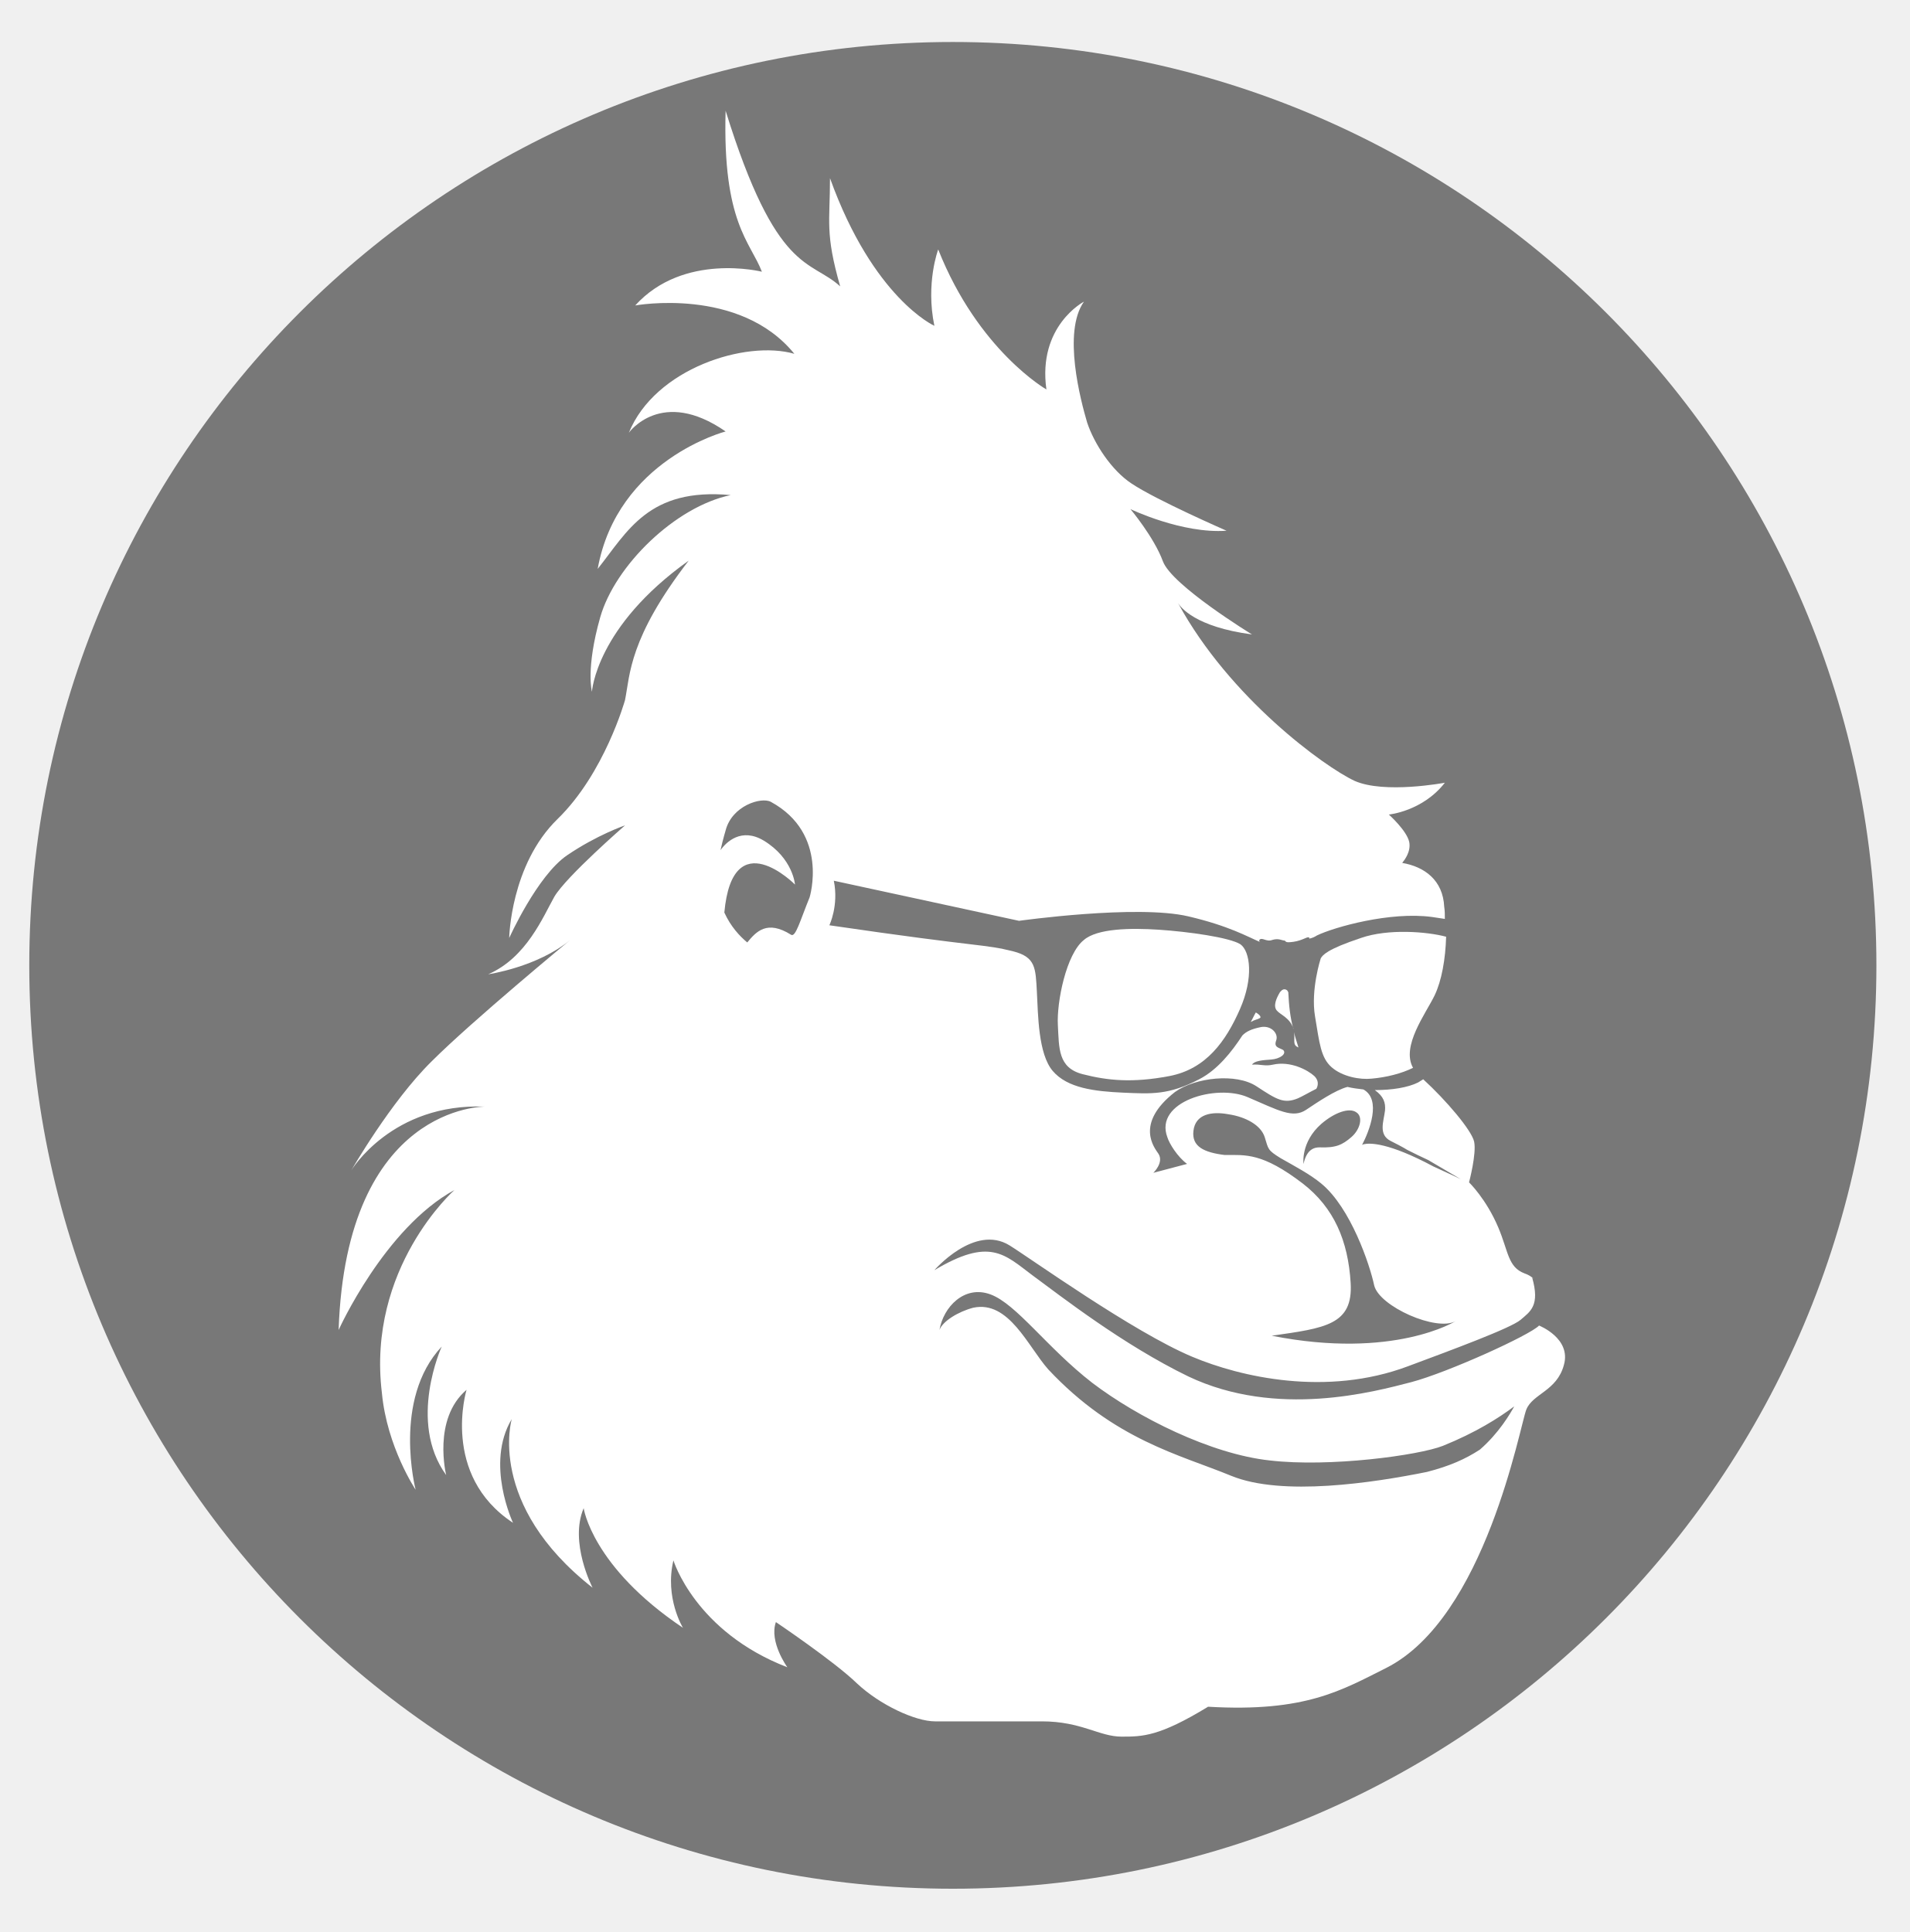
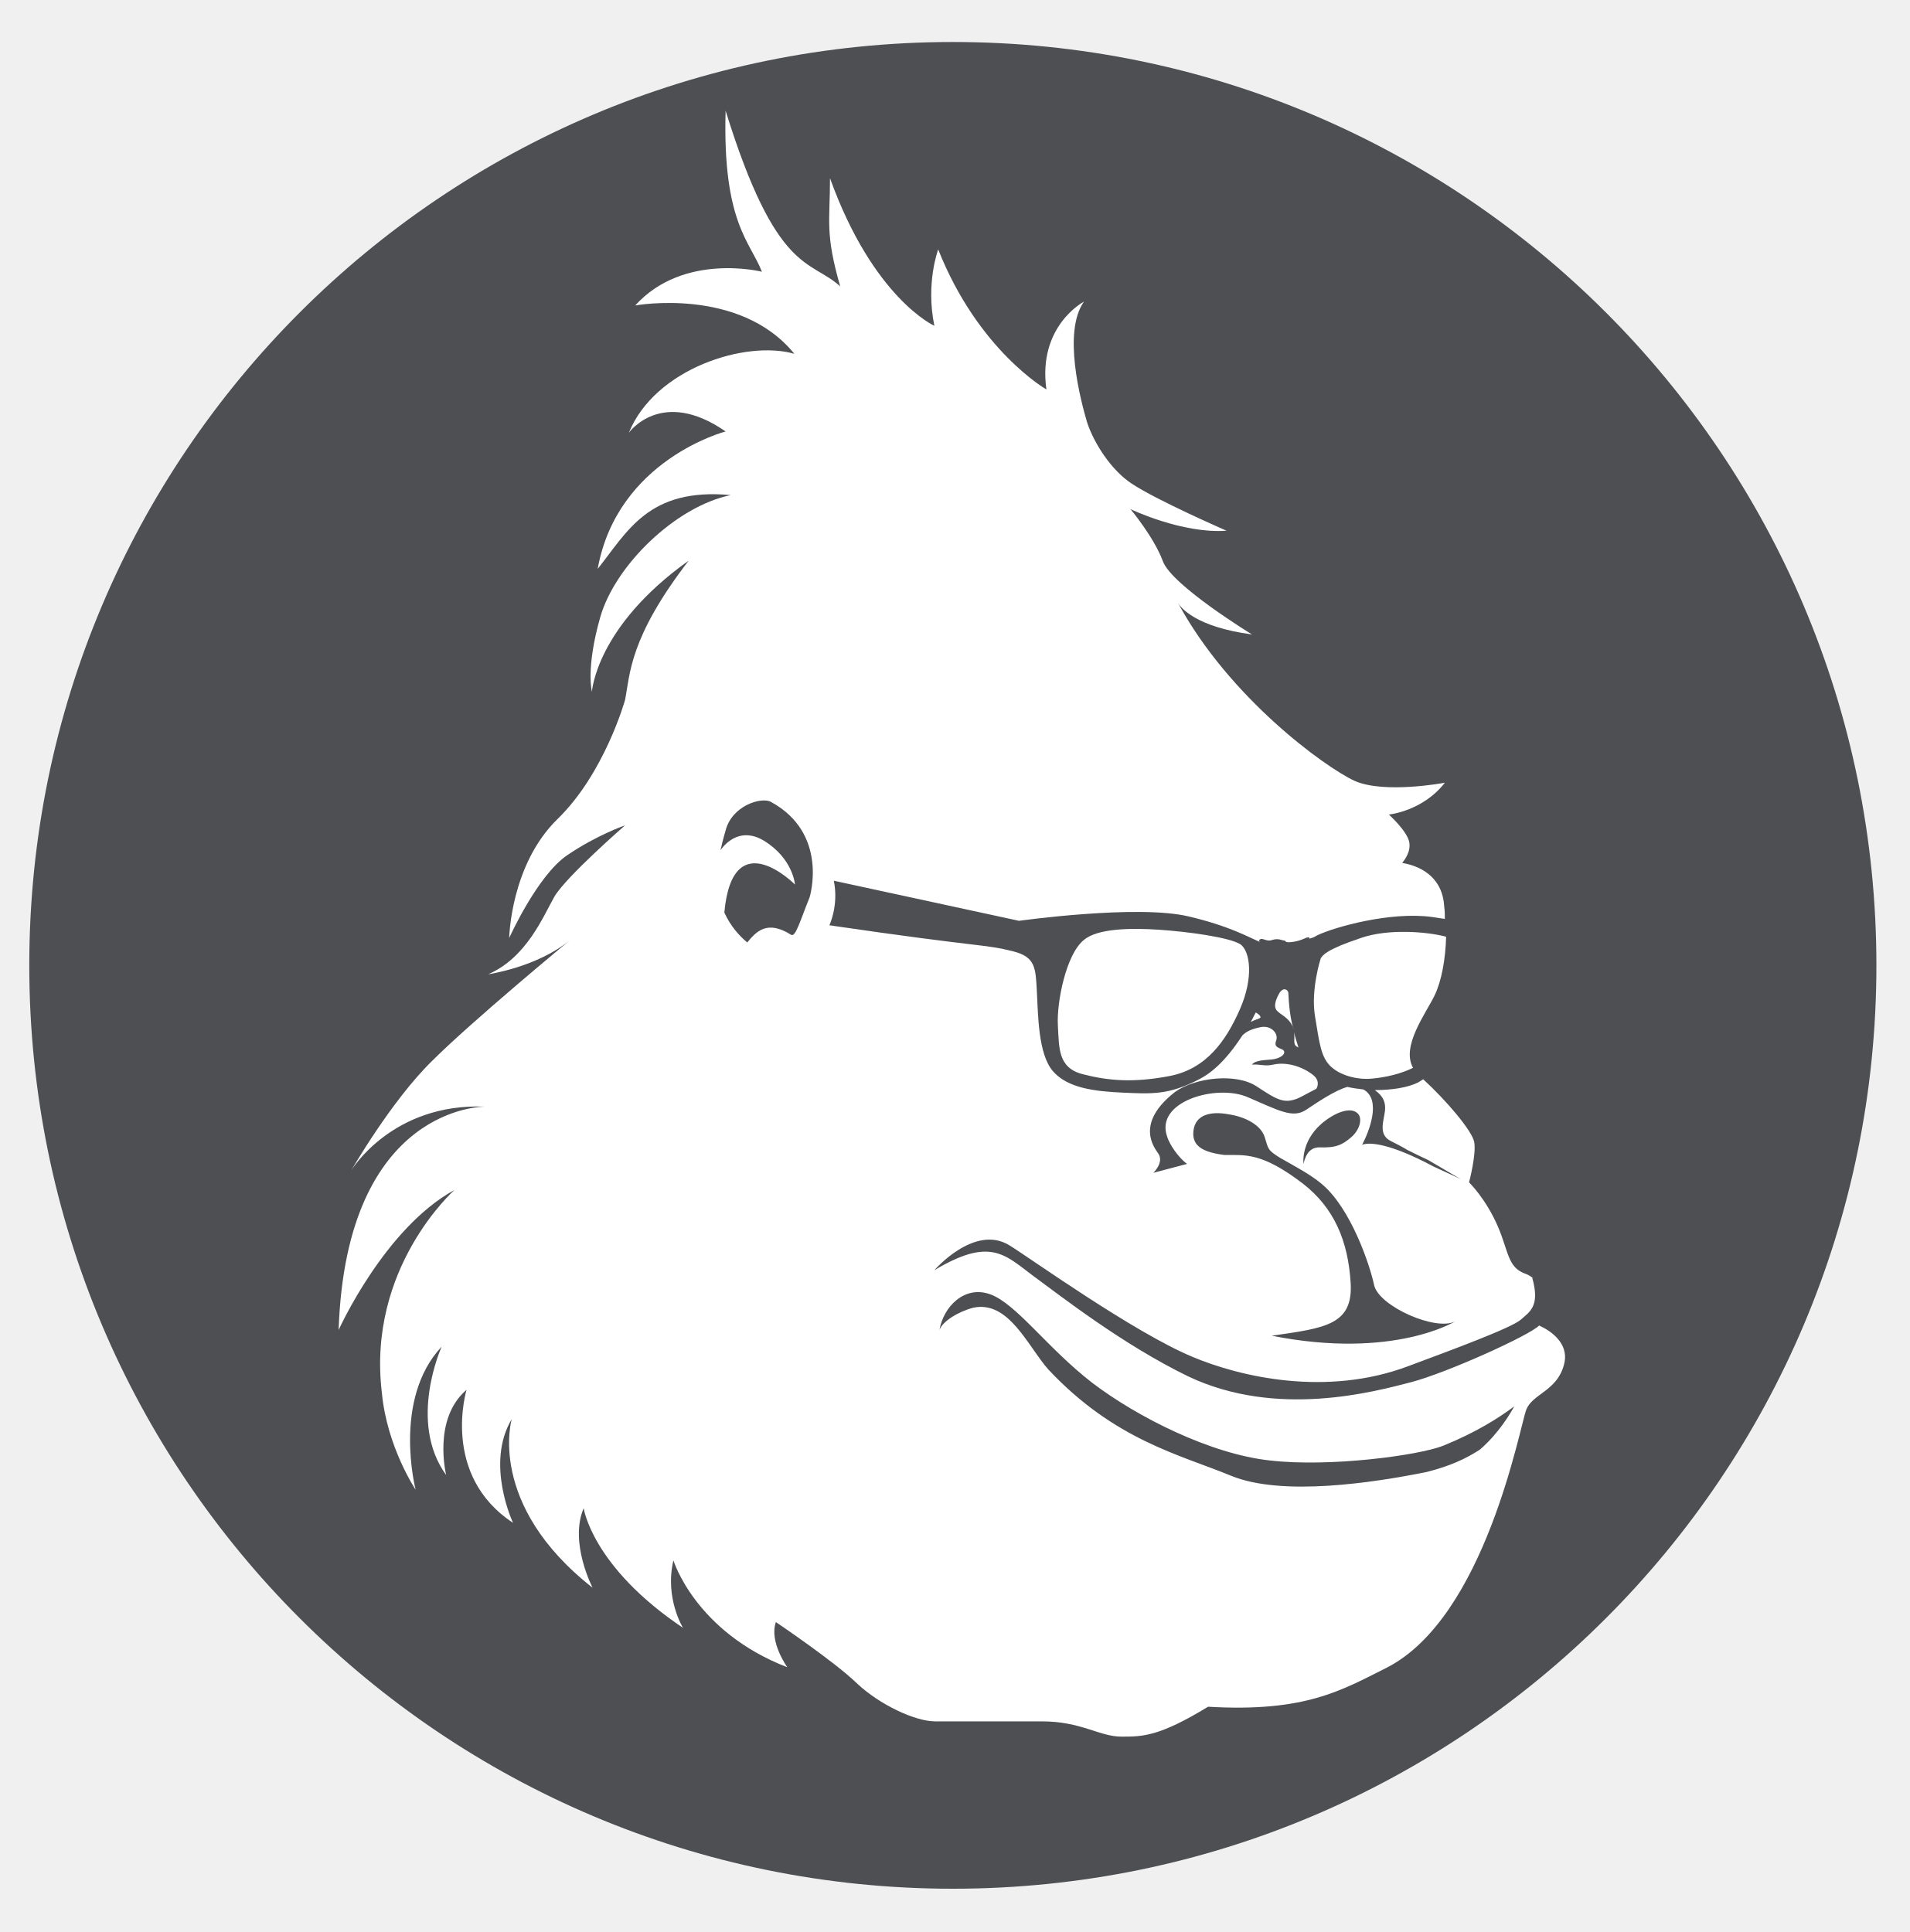
<svg xmlns="http://www.w3.org/2000/svg" version="1.1" id="Layer_1" x="0px" y="0px" width="300px" height="303.6px" viewBox="0 0 300 303.6" style="enable-background:new 0 0 300 303.6;" xml:space="preserve">
  <style type="text/css">

- 	.st0{fill:#FFFFFF;}
- 	.st1{fill:#787878;}
+ 	.st0{fill:#4D4F53;}
+ 	.st1{fill:#FFFFFF;}

</style>
  <g id="Circle">
-     <circle class="st1" cx="149.7" cy="151.7" r="145.1" />
+     <circle class="st0" cx="149.7" cy="151.7" r="145.1" />
  </g>
  <g id="Tape">
    <g>
-       <path class="st0" d="M241.3,201.1C241.3,201.1,241.3,201.1,241.3,201.1C241.3,201.1,241.3,201.1,241.3,201.1z" />
-       <path class="st0" d="M241.8,208.3c-1.4,1.5-14.4,7.4-20.1,8.9c-5.8,1.5-21.1,5.7-35-0.9c-10.3-5-20-12.6-24.5-15.9    c-4.4-3.3-6.7-6-15.4-0.8c0,0,6.3-7.3,11.8-3.9c3.1,1.9,19.4,13.6,28.7,17.5c7.6,3.2,21.1,6.3,33.9,1.5c6.7-2.5,16.2-6,17.7-7.3    c1.5-1.3,3.1-2.2,1.8-6.7c0.1,0.1,0.2,0.2,0.3,0.3c-0.4-0.4-0.9-0.7-1.5-0.9c-2.6-1-2.5-3.4-4.1-7.2c-1.9-4.5-4.6-7.1-4.6-7.1    s1.2-4.5,0.8-6.4c-0.4-1.8-4.4-6.5-8-9.8c-0.3,0.2-0.5,0.3-0.8,0.5c-1.6,0.8-4.1,1.2-6.8,1.2c1.4,1,1.7,2,1.6,3.2    c-0.2,1.7-1.1,3.8,0.9,4.8c2,1,2.6,1.4,2.6,1.4c1.2,0.6,2.2,1.1,3.3,1.6l5.1,3l0,0c-1-0.5-2.6-1.2-4.3-2c-7.1-3.8-10-3.7-10.9-3.5    c-0.1,0-0.2,0.1-0.3,0.1c1.1-2.1,3.1-7.1,0.2-8.7c-0.8-0.1-1.7-0.2-2.5-0.4c-1.9,0.5-4.7,2.4-6.5,3.6c-2.1,1.4-4.3,0.1-9.2-2    c-4.9-2.1-14.7,0.7-12.6,6.3c0.3,1,1.6,3.1,3.1,4.2l-5.3,1.4c0,0,1.7-1.6,0.8-3c-0.6-0.9-3.8-4.7,2.6-9.7c3.2-2.3,9.6-3,12.8-0.9    c3.2,2.1,4.3,2.8,6.5,1.9c0.7-0.3,1.7-0.9,2.9-1.5l0,0c0,0,0.7-1-0.3-2c-1.1-1-3.8-2.4-6.5-1.8c-1.3,0.3-1.9-0.1-3.3,0    c0.4-0.6,1.6-0.7,3-0.8s2.5-0.9,1.9-1.5c-0.7-0.4-1.5-0.4-1.1-1.5c0.4-1.1-0.8-2.4-2.4-2.1c-1.5,0.3-2.3,0.7-2.9,1.3    c-1.7,2.6-3.9,5.4-6.8,6.9c-4.8,2.5-7.5,2.3-12,2.1c-4.4-0.2-8.7-0.7-11-3.4c-2.3-2.7-2.3-8.8-2.5-12.5c-0.2-3.7-0.2-5.4-3.7-6.3    c-4.8-1.2-4.3-0.5-28.9-4.1c0,0,1.5-3.1,0.7-7l29.1,6.3c0,0,18.5-2.6,26.6-0.7c6.4,1.5,9.3,3.2,11.2,4c0-0.1-0.1-0.2-0.1-0.2    c0.4-0.7,1.1,0.3,2.1-0.1c1-0.3,1.5,0.1,1.9,0.1c0.3,0.1,0,0.4,1.4,0.2c1.4-0.2,2.1-0.8,2.4-0.7c0.1,0,0.1,0,0.1,0.1    c0,0,0,0.1,0,0.1c0.5-0.1,0.9-0.3,1.2-0.5c2.7-1.3,11.5-3.8,18.1-2.9c0.7,0.1,1.4,0.2,2,0.3c0-0.6,0-1.3-0.1-1.9    c-0.2-4.2-3.1-6.3-6.6-6.9c0,0,0,0,0,0c0.4-0.5,1.4-1.8,1.1-3.3c-0.4-1.8-3.2-4.3-3.2-4.3s5.3-0.5,8.8-5c0,0-9.5,1.8-14.2-0.3    c-4.7-2.2-19.6-13-27.7-27.9c0.4,0.6,2.6,3.7,11.6,4.9c0,0-12.6-7.7-14-11.5c-1.4-3.8-5.1-8.2-5.1-8.2s8.1,3.9,15.1,3.4    c0,0-11-4.8-14.9-7.4c-3.2-2.1-5.9-6.3-7-9.6c-1-3.4-3.9-14.2-0.5-19c0,0-7.3,3.8-5.9,13.8c0,0-10.7-6.1-17-22c0,0-2,5.3-0.6,12    c0,0-9.6-4.3-16.4-23.2c0,6.9-0.8,8.6,1.6,17c-4.7-4.3-10-1.8-18-27.6c-0.5,17.6,3.9,20.6,5.7,25.3c0,0-12.3-3.1-19.9,5.3    c0,0,16.4-3,25,7.6c-7.6-2.2-21.9,2.3-26,12.4c0,0,5.1-7.2,15.2-0.2c0,0-17,4.4-20.1,21.6c4.7-5.9,8-12.8,20.9-11.6    c-8.7,1.8-18.2,11.1-20.5,19.2c-2.3,8.1-1.3,11.7-1.3,11.7s0.6-10.2,15.2-20.6C98.8,100.3,99,106,98.2,110c0,0-3.2,11.5-10.6,18.7    c-7.4,7.2-7.6,18.7-7.6,18.7s4.4-9.8,9.1-13c4.7-3.2,9.1-4.7,9.1-4.7s-9.2,8-11.1,11.2c-1.8,3.2-4.4,9.6-10.4,12.2    c0,0,7.7-1.1,12.9-5.4c0,0-15.4,12.7-21.8,19.1c-6.4,6.3-12.6,17.1-12.6,17.1s6.4-10.6,21-10c0,0-21.8-0.3-23,35.1    c0,0,7.2-16,18.2-22c0,0-13.8,12.2-11.4,31.9c0.8,8.5,5.3,15.2,5.3,15.2s-3.7-14.2,4.1-22.5c0,0-5.4,11.8,0.7,20.2    c0,0-2.2-8.8,3.2-13.4c0,0-4.1,13.4,7.3,20.9c0,0-4.4-9.3-0.2-16.3c0,0-4,13.4,12.7,26.5c0,0-3.7-7.1-1.4-12.5    c0,0,1.3,9.2,15.6,18.8c0,0-2.9-4.7-1.5-10.6c0,0,3.4,11.2,17.9,16.8c0,0-2.9-4-1.8-7.1c0,0,9.2,6.2,12.7,9.6    c3.6,3.4,9.2,6,12.3,6c0,0,10.6,0,16.8,0c6.2,0,9,2.4,12.5,2.4c3.3,0,5.9,0,13.6-4.7c15.3,0.9,21-2.6,28-6.1    c15.6-7.9,21-38.1,22-40.6c1-2.5,4.8-2.9,5.9-7C246.9,210.3,241.8,208.3,241.8,208.3z M207.6,176.6c2.1-1.8,4.4-2.6,5.5-1.8    c1.1,0.7,0.6,2.7-0.8,3.9c-1.4,1.2-2.4,1.7-5,1.6c-0.7,0-2,0.2-2.5,2.6C204.8,182.9,204.3,179.5,207.6,176.6z M187.5,177.7    c0.3-2.6,2.8-3.1,5.5-2.6c2.7,0.4,5.1,1.7,5.7,3.6c0.6,1.9,0.4,2,2.5,3.3c2.1,1.2,4.6,2.5,6.4,4c4.6,3.8,7.6,12.7,8.3,16    c0.8,3.3,9.8,7.3,12.8,5.6c0,0-9.7,6.1-28.9,2.3c8.4-1.2,12.8-1.7,12.4-8.3s-2.6-11.8-7.5-15.6c-6.4-4.9-9-4.5-12.3-4.5    C189.2,181.1,187.2,180.2,187.5,177.7z M127.2,141c-1.5,3.7-2.2,6.3-2.9,5.9c-3.8-2.4-5.5-0.5-6.9,1.2c-1.2-1-2.6-2.5-3.6-4.7    c1.3-14.3,11.1-4.4,11.1-4.4s-0.3-4.1-4.9-6.9c-3.5-2.1-5.9,0.2-6.8,1.5c0.4-1.8,0.8-3.1,0.8-3.1c1-3.9,5.6-5.3,7.1-4.5    C130.3,131,127.2,141,127.2,141z M232.5,227.8c-2.3,1.5-4.8,2.6-8.3,3.5c-8.4,1.7-22.8,3.9-30.8,0.6c-8-3.3-18.3-5.6-28.7-16.7    c-3.2-3.6-6.2-10.9-11.8-9.7c-2.3,0.6-4.8,2.1-5.3,3.5c0.6-3.6,3.9-7.1,8-5.6c4.1,1.5,8.9,8.4,16,13.9    c7.1,5.4,18.6,11.2,27.9,12.2c9.4,1.1,23.4-0.8,27.2-2.3c5.2-2.1,8.8-4.4,11.2-6.2C237.3,222.1,235.5,225.2,232.5,227.8z" />
-       <path class="st0" d="M213.8,147.4c-5.4,1.8-6,2.7-6.3,3.2c0,0-1.6,4.9-0.9,9.1c0.7,4.2,0.9,6.5,2.6,8c1.7,1.5,4.5,2,6.3,1.8    c2.3-0.2,4.7-0.8,6.5-1.7c-1.9-3.4,2-8.5,3.4-11.4c1.1-2.3,1.7-5.7,1.8-9.2C224.2,146.4,218.1,145.9,213.8,147.4z" />
-       <path class="st0" d="M221.2,180.6c0,0-0.2-0.1-0.5-0.2C220.9,180.4,221.1,180.5,221.2,180.6z" />
-       <path class="st0" d="M196.5,160.6c0.7-0.4,1.1-0.4,1.4-0.6c0.3-0.1,0.1-0.5-0.6-0.9C197,159.6,196.8,160.1,196.5,160.6z" />
-       <path class="st0" d="M182.1,146.1c-4.5-0.3-9.7-0.2-11.8,1.6c-2.8,2.2-4.3,9.8-4.1,13.4s0,6.7,3.9,7.7c3.9,1,7.8,1.4,13.6,0.3    c5.8-1.1,8.9-5.5,11.1-10.5c2.2-5,1.6-9.1,0.1-10.2C193.2,147.3,186.6,146.4,182.1,146.1z" />
-       <path class="st0" d="M202.4,155.9c-0.1-0.1-0.1-0.2-0.2-0.3c0,0,0,0,0,0c-0.1,0-0.1-0.1-0.2-0.1c-0.3-0.1-0.4,0-0.6,0.1    c-0.1,0.1-0.2,0.2-0.3,0.3c-0.6,1-1.1,2.2-0.5,2.9c0.6,0.7,2,1.1,2.6,2.8c0,0,0,0,0,0.1C202.7,159.9,202.5,158,202.4,155.9    C202.4,155.9,202.4,155.9,202.4,155.9z" />
-       <path class="st0" d="M204,164.6C204,164.6,204,164.6,204,164.6c-0.2-0.7-0.5-1.5-0.7-2.4C203.5,163.5,203,164.2,204,164.6z" />
+       <path class="st1" d="M241.3,201.1C241.3,201.1,241.3,201.1,241.3,201.1C241.3,201.1,241.3,201.1,241.3,201.1z" />
+       <path class="st1" d="M241.8,208.3c-1.4,1.5-14.4,7.4-20.1,8.9c-5.8,1.5-21.1,5.7-35-0.9c-10.3-5-20-12.6-24.5-15.9    c-4.4-3.3-6.7-6-15.4-0.8c0,0,6.3-7.3,11.8-3.9c3.1,1.9,19.4,13.6,28.7,17.5c7.6,3.2,21.1,6.3,33.9,1.5c6.7-2.5,16.2-6,17.7-7.3    c1.5-1.3,3.1-2.2,1.8-6.7c0.1,0.1,0.2,0.2,0.3,0.3c-0.4-0.4-0.9-0.7-1.5-0.9c-2.6-1-2.5-3.4-4.1-7.2c-1.9-4.5-4.6-7.1-4.6-7.1    s1.2-4.5,0.8-6.4c-0.4-1.8-4.4-6.5-8-9.8c-0.3,0.2-0.5,0.3-0.8,0.5c-1.6,0.8-4.1,1.2-6.8,1.2c1.4,1,1.7,2,1.6,3.2    c-0.2,1.7-1.1,3.8,0.9,4.8c2,1,2.6,1.4,2.6,1.4c1.2,0.6,2.2,1.1,3.3,1.6l5.1,3l0,0c-1-0.5-2.6-1.2-4.3-2c-7.1-3.8-10-3.7-10.9-3.5    c-0.1,0-0.2,0.1-0.3,0.1c1.1-2.1,3.1-7.1,0.2-8.7c-0.8-0.1-1.7-0.2-2.5-0.4c-1.9,0.5-4.7,2.4-6.5,3.6c-2.1,1.4-4.3,0.1-9.2-2    c-4.9-2.1-14.7,0.7-12.6,6.3c0.3,1,1.6,3.1,3.1,4.2l-5.3,1.4c0,0,1.7-1.6,0.8-3c-0.6-0.9-3.8-4.7,2.6-9.7c3.2-2.3,9.6-3,12.8-0.9    c3.2,2.1,4.3,2.8,6.5,1.9c0.7-0.3,1.7-0.9,2.9-1.5l0,0c0,0,0.7-1-0.3-2c-1.1-1-3.8-2.4-6.5-1.8c-1.3,0.3-1.9-0.1-3.3,0    c0.4-0.6,1.6-0.7,3-0.8s2.5-0.9,1.9-1.5c-0.7-0.4-1.5-0.4-1.1-1.5c0.4-1.1-0.8-2.4-2.4-2.1c-1.5,0.3-2.3,0.7-2.9,1.3    c-1.7,2.6-3.9,5.4-6.8,6.9c-4.8,2.5-7.5,2.3-12,2.1c-4.4-0.2-8.7-0.7-11-3.4c-2.3-2.7-2.3-8.8-2.5-12.5c-0.2-3.7-0.2-5.4-3.7-6.3    c-4.8-1.2-4.3-0.5-28.9-4.1c0,0,1.5-3.1,0.7-7l29.1,6.3c0,0,18.5-2.6,26.6-0.7c6.4,1.5,9.3,3.2,11.2,4c0-0.1-0.1-0.2-0.1-0.2    c0.4-0.7,1.1,0.3,2.1-0.1c1-0.3,1.5,0.1,1.9,0.1c0.3,0.1,0,0.4,1.4,0.2c1.4-0.2,2.1-0.8,2.4-0.7c0.1,0,0.1,0,0.1,0.1    c0,0,0,0.1,0,0.1c0.5-0.1,0.9-0.3,1.2-0.5c2.7-1.3,11.5-3.8,18.1-2.9c0.7,0.1,1.4,0.2,2,0.3c0-0.6,0-1.3-0.1-1.9    c-0.2-4.2-3.1-6.3-6.6-6.9c0,0,0,0,0,0c0.4-0.5,1.4-1.8,1.1-3.3c-0.4-1.8-3.2-4.3-3.2-4.3s5.3-0.5,8.8-5c0,0-9.5,1.8-14.2-0.3    c-4.7-2.2-19.6-13-27.7-27.9c0.4,0.6,2.6,3.7,11.6,4.9c0,0-12.6-7.7-14-11.5c-1.4-3.8-5.1-8.2-5.1-8.2s8.1,3.9,15.1,3.4    c0,0-11-4.8-14.9-7.4c-3.2-2.1-5.9-6.3-7-9.6c-1-3.4-3.9-14.2-0.5-19c0,0-7.3,3.8-5.9,13.8c0,0-10.7-6.1-17-22c0,0-2,5.3-0.6,12    c0,0-9.6-4.3-16.4-23.2c0,6.9-0.8,8.6,1.6,17c-4.7-4.3-10-1.8-18-27.6c-0.5,17.6,3.9,20.6,5.7,25.3c0,0-12.3-3.1-19.9,5.3    c0,0,16.4-3,25,7.6c-7.6-2.2-21.9,2.3-26,12.4c0,0,5.1-7.2,15.2-0.2c0,0-17,4.4-20.1,21.6c4.7-5.9,8-12.8,20.9-11.6    c-8.7,1.8-18.2,11.1-20.5,19.2c-2.3,8.1-1.3,11.7-1.3,11.7s0.6-10.2,15.2-20.6C98.8,100.3,99,106,98.2,110c0,0-3.2,11.5-10.6,18.7    c-7.4,7.2-7.6,18.7-7.6,18.7s4.4-9.8,9.1-13c4.7-3.2,9.1-4.7,9.1-4.7s-9.2,8-11.1,11.2c-1.8,3.2-4.4,9.6-10.4,12.2    c0,0,7.7-1.1,12.9-5.4c0,0-15.4,12.7-21.8,19.1c-6.4,6.3-12.6,17.1-12.6,17.1s6.4-10.6,21-10c0,0-21.8-0.3-23,35.1    c0,0,7.2-16,18.2-22c0,0-13.8,12.2-11.4,31.9c0.8,8.5,5.3,15.2,5.3,15.2s-3.7-14.2,4.1-22.5c0,0-5.4,11.8,0.7,20.2    c0,0-2.2-8.8,3.2-13.4c0,0-4.1,13.4,7.3,20.9c0,0-4.4-9.3-0.2-16.3c0,0-4,13.4,12.7,26.5c0,0-3.7-7.1-1.4-12.5    c0,0,1.3,9.2,15.6,18.8c0,0-2.9-4.7-1.5-10.6c0,0,3.4,11.2,17.9,16.8c0,0-2.9-4-1.8-7.1c0,0,9.2,6.2,12.7,9.6    c3.6,3.4,9.2,6,12.3,6c0,0,10.6,0,16.8,0c6.2,0,9,2.4,12.5,2.4c3.3,0,5.9,0,13.6-4.7c15.3,0.9,21-2.6,28-6.1    c15.6-7.9,21-38.1,22-40.6c1-2.5,4.8-2.9,5.9-7C246.9,210.3,241.8,208.3,241.8,208.3z M207.6,176.6c2.1-1.8,4.4-2.6,5.5-1.8    c1.1,0.7,0.6,2.7-0.8,3.9c-1.4,1.2-2.4,1.7-5,1.6c-0.7,0-2,0.2-2.5,2.6C204.8,182.9,204.3,179.5,207.6,176.6z M187.5,177.7    c0.3-2.6,2.8-3.1,5.5-2.6c2.7,0.4,5.1,1.7,5.7,3.6c0.6,1.9,0.4,2,2.5,3.3c2.1,1.2,4.6,2.5,6.4,4c4.6,3.8,7.6,12.7,8.3,16    c0.8,3.3,9.8,7.3,12.8,5.6c0,0-9.7,6.1-28.9,2.3c8.4-1.2,12.8-1.7,12.4-8.3s-2.6-11.8-7.5-15.6c-6.4-4.9-9-4.5-12.3-4.5    C189.2,181.1,187.2,180.2,187.5,177.7z M127.2,141c-1.5,3.7-2.2,6.3-2.9,5.9c-3.8-2.4-5.5-0.5-6.9,1.2c-1.2-1-2.6-2.5-3.6-4.7    c1.3-14.3,11.1-4.4,11.1-4.4s-0.3-4.1-4.9-6.9c-3.5-2.1-5.9,0.2-6.8,1.5c0.4-1.8,0.8-3.1,0.8-3.1c1-3.9,5.6-5.3,7.1-4.5    C130.3,131,127.2,141,127.2,141z M232.5,227.8c-2.3,1.5-4.8,2.6-8.3,3.5c-8.4,1.7-22.8,3.9-30.8,0.6c-8-3.3-18.3-5.6-28.7-16.7    c-3.2-3.6-6.2-10.9-11.8-9.7c-2.3,0.6-4.8,2.1-5.3,3.5c0.6-3.6,3.9-7.1,8-5.6c4.1,1.5,8.9,8.4,16,13.9    c7.1,5.4,18.6,11.2,27.9,12.2c9.4,1.1,23.4-0.8,27.2-2.3c5.2-2.1,8.8-4.4,11.2-6.2C237.3,222.1,235.5,225.2,232.5,227.8z" />
+       <path class="st1" d="M213.8,147.4c-5.4,1.8-6,2.7-6.3,3.2c0,0-1.6,4.9-0.9,9.1c0.7,4.2,0.9,6.5,2.6,8c1.7,1.5,4.5,2,6.3,1.8    c2.3-0.2,4.7-0.8,6.5-1.7c-1.9-3.4,2-8.5,3.4-11.4c1.1-2.3,1.7-5.7,1.8-9.2C224.2,146.4,218.1,145.9,213.8,147.4z" />
+       <path class="st1" d="M221.2,180.6c0,0-0.2-0.1-0.5-0.2C220.9,180.4,221.1,180.5,221.2,180.6z" />
+       <path class="st1" d="M196.5,160.6c0.7-0.4,1.1-0.4,1.4-0.6c0.3-0.1,0.1-0.5-0.6-0.9C197,159.6,196.8,160.1,196.5,160.6z" />
+       <path class="st1" d="M182.1,146.1c-4.5-0.3-9.7-0.2-11.8,1.6c-2.8,2.2-4.3,9.8-4.1,13.4s0,6.7,3.9,7.7c3.9,1,7.8,1.4,13.6,0.3    c5.8-1.1,8.9-5.5,11.1-10.5c2.2-5,1.6-9.1,0.1-10.2C193.2,147.3,186.6,146.4,182.1,146.1z" />
+       <path class="st1" d="M202.4,155.9c-0.1-0.1-0.1-0.2-0.2-0.3c0,0,0,0,0,0c-0.1,0-0.1-0.1-0.2-0.1c-0.3-0.1-0.4,0-0.6,0.1    c-0.1,0.1-0.2,0.2-0.3,0.3c-0.6,1-1.1,2.2-0.5,2.9c0.6,0.7,2,1.1,2.6,2.8c0,0,0,0,0,0.1C202.7,159.9,202.5,158,202.4,155.9    C202.4,155.9,202.4,155.9,202.4,155.9z" />
+       <path class="st1" d="M204,164.6C204,164.6,204,164.6,204,164.6c-0.2-0.7-0.5-1.5-0.7-2.4C203.5,163.5,203,164.2,204,164.6z" />
    </g>
  </g>
</svg>
